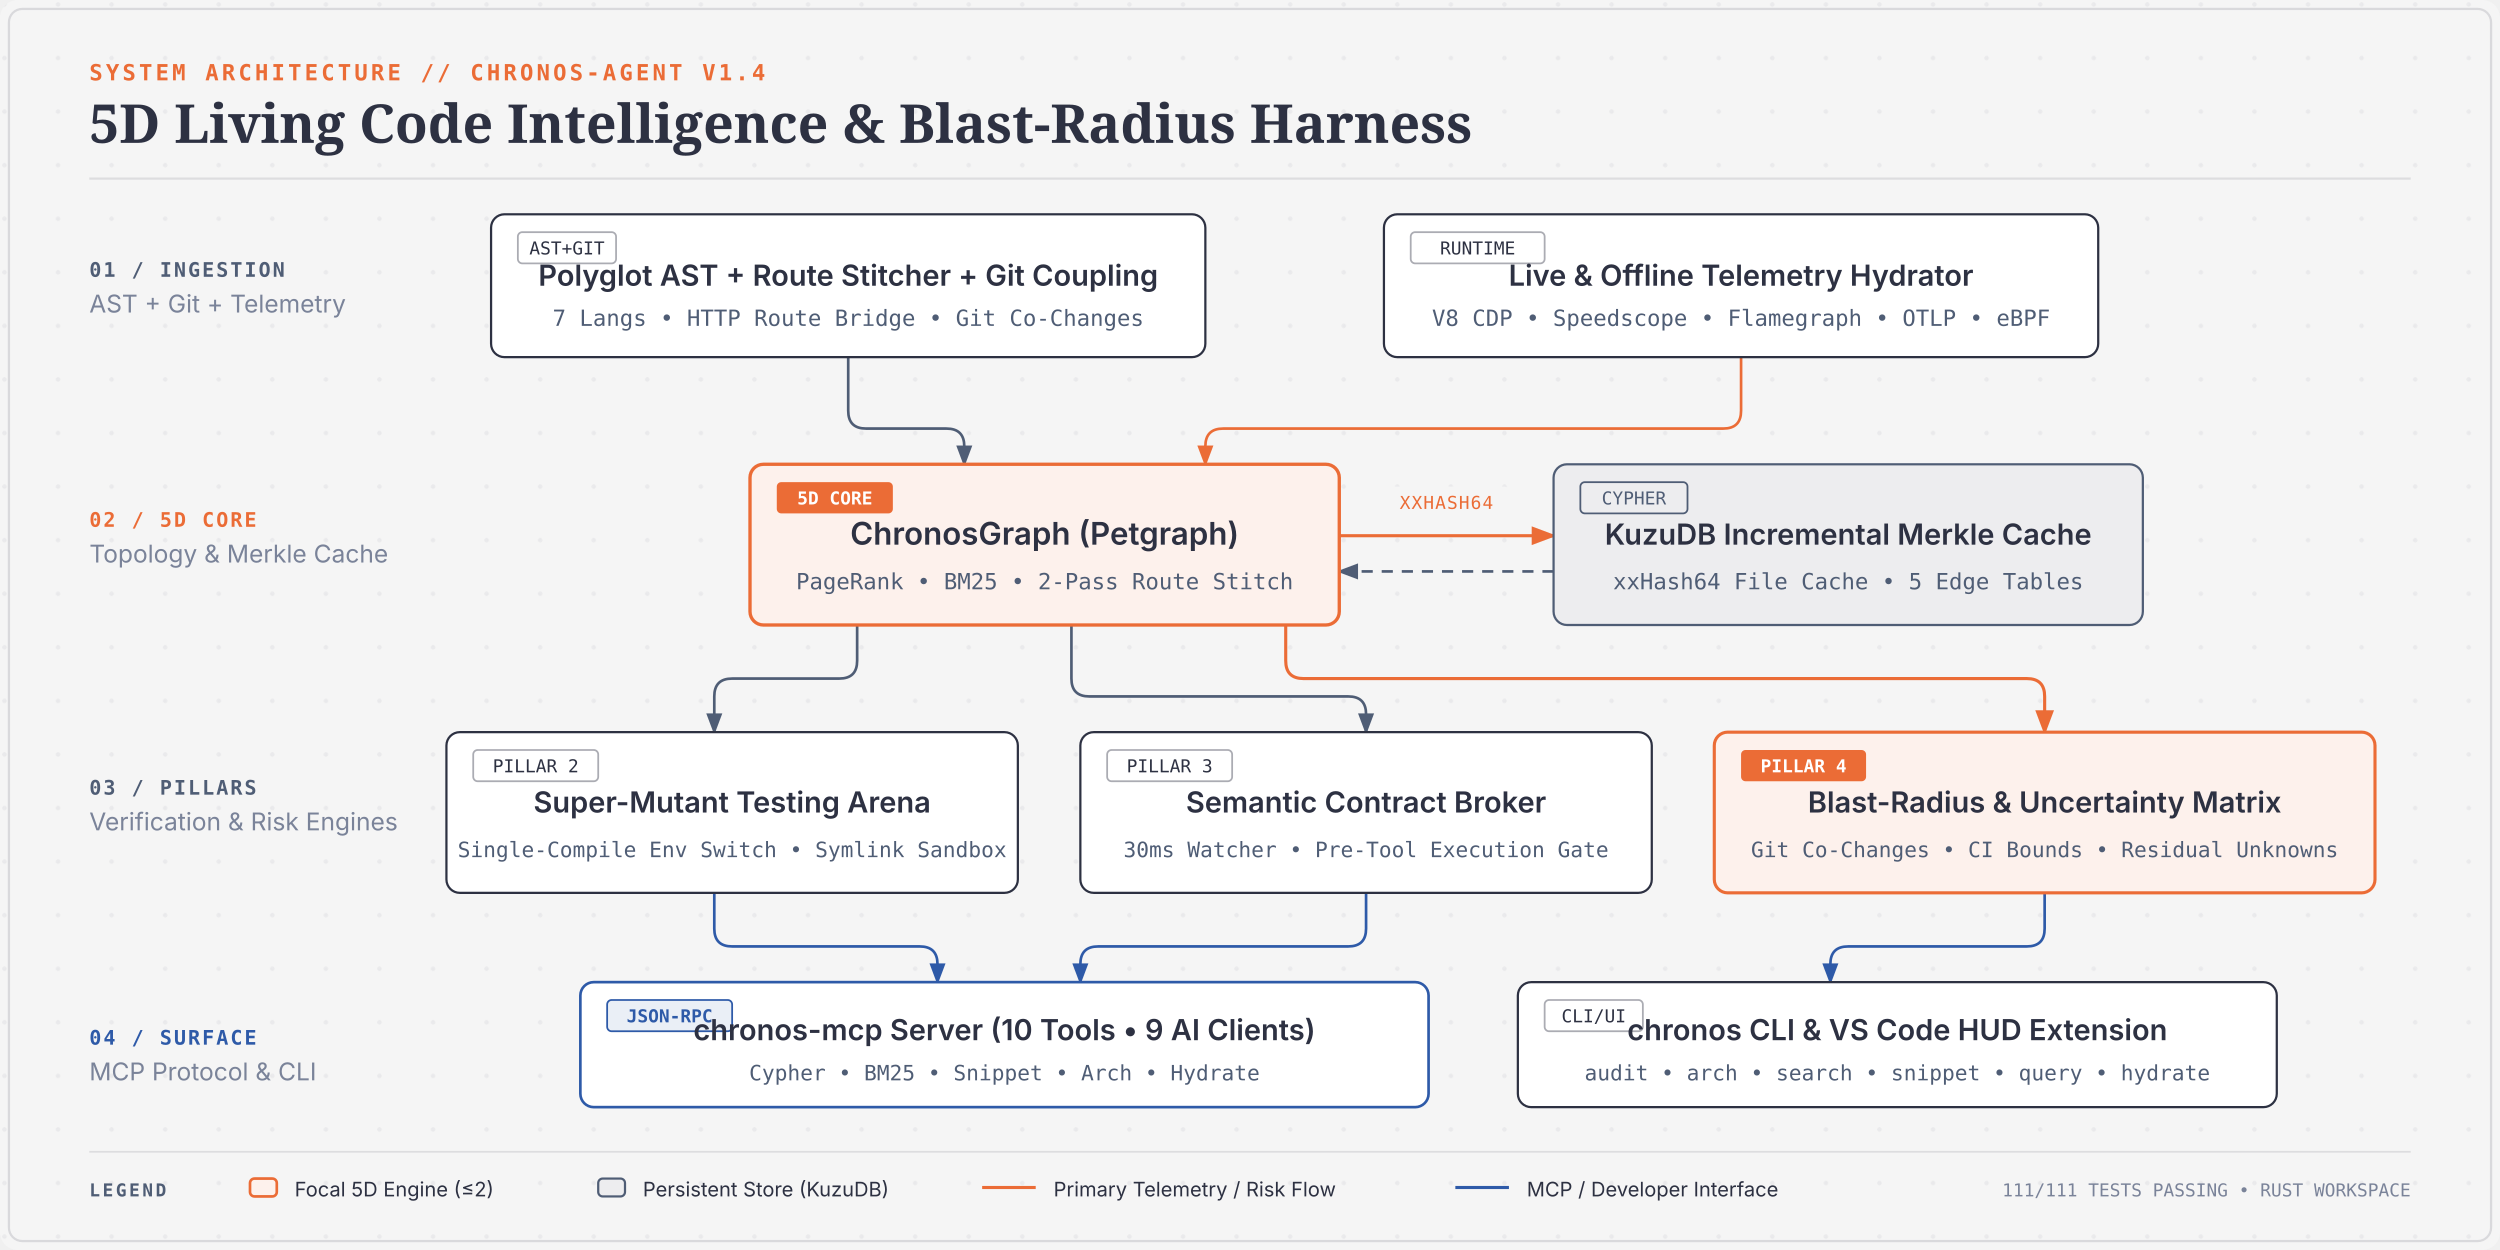
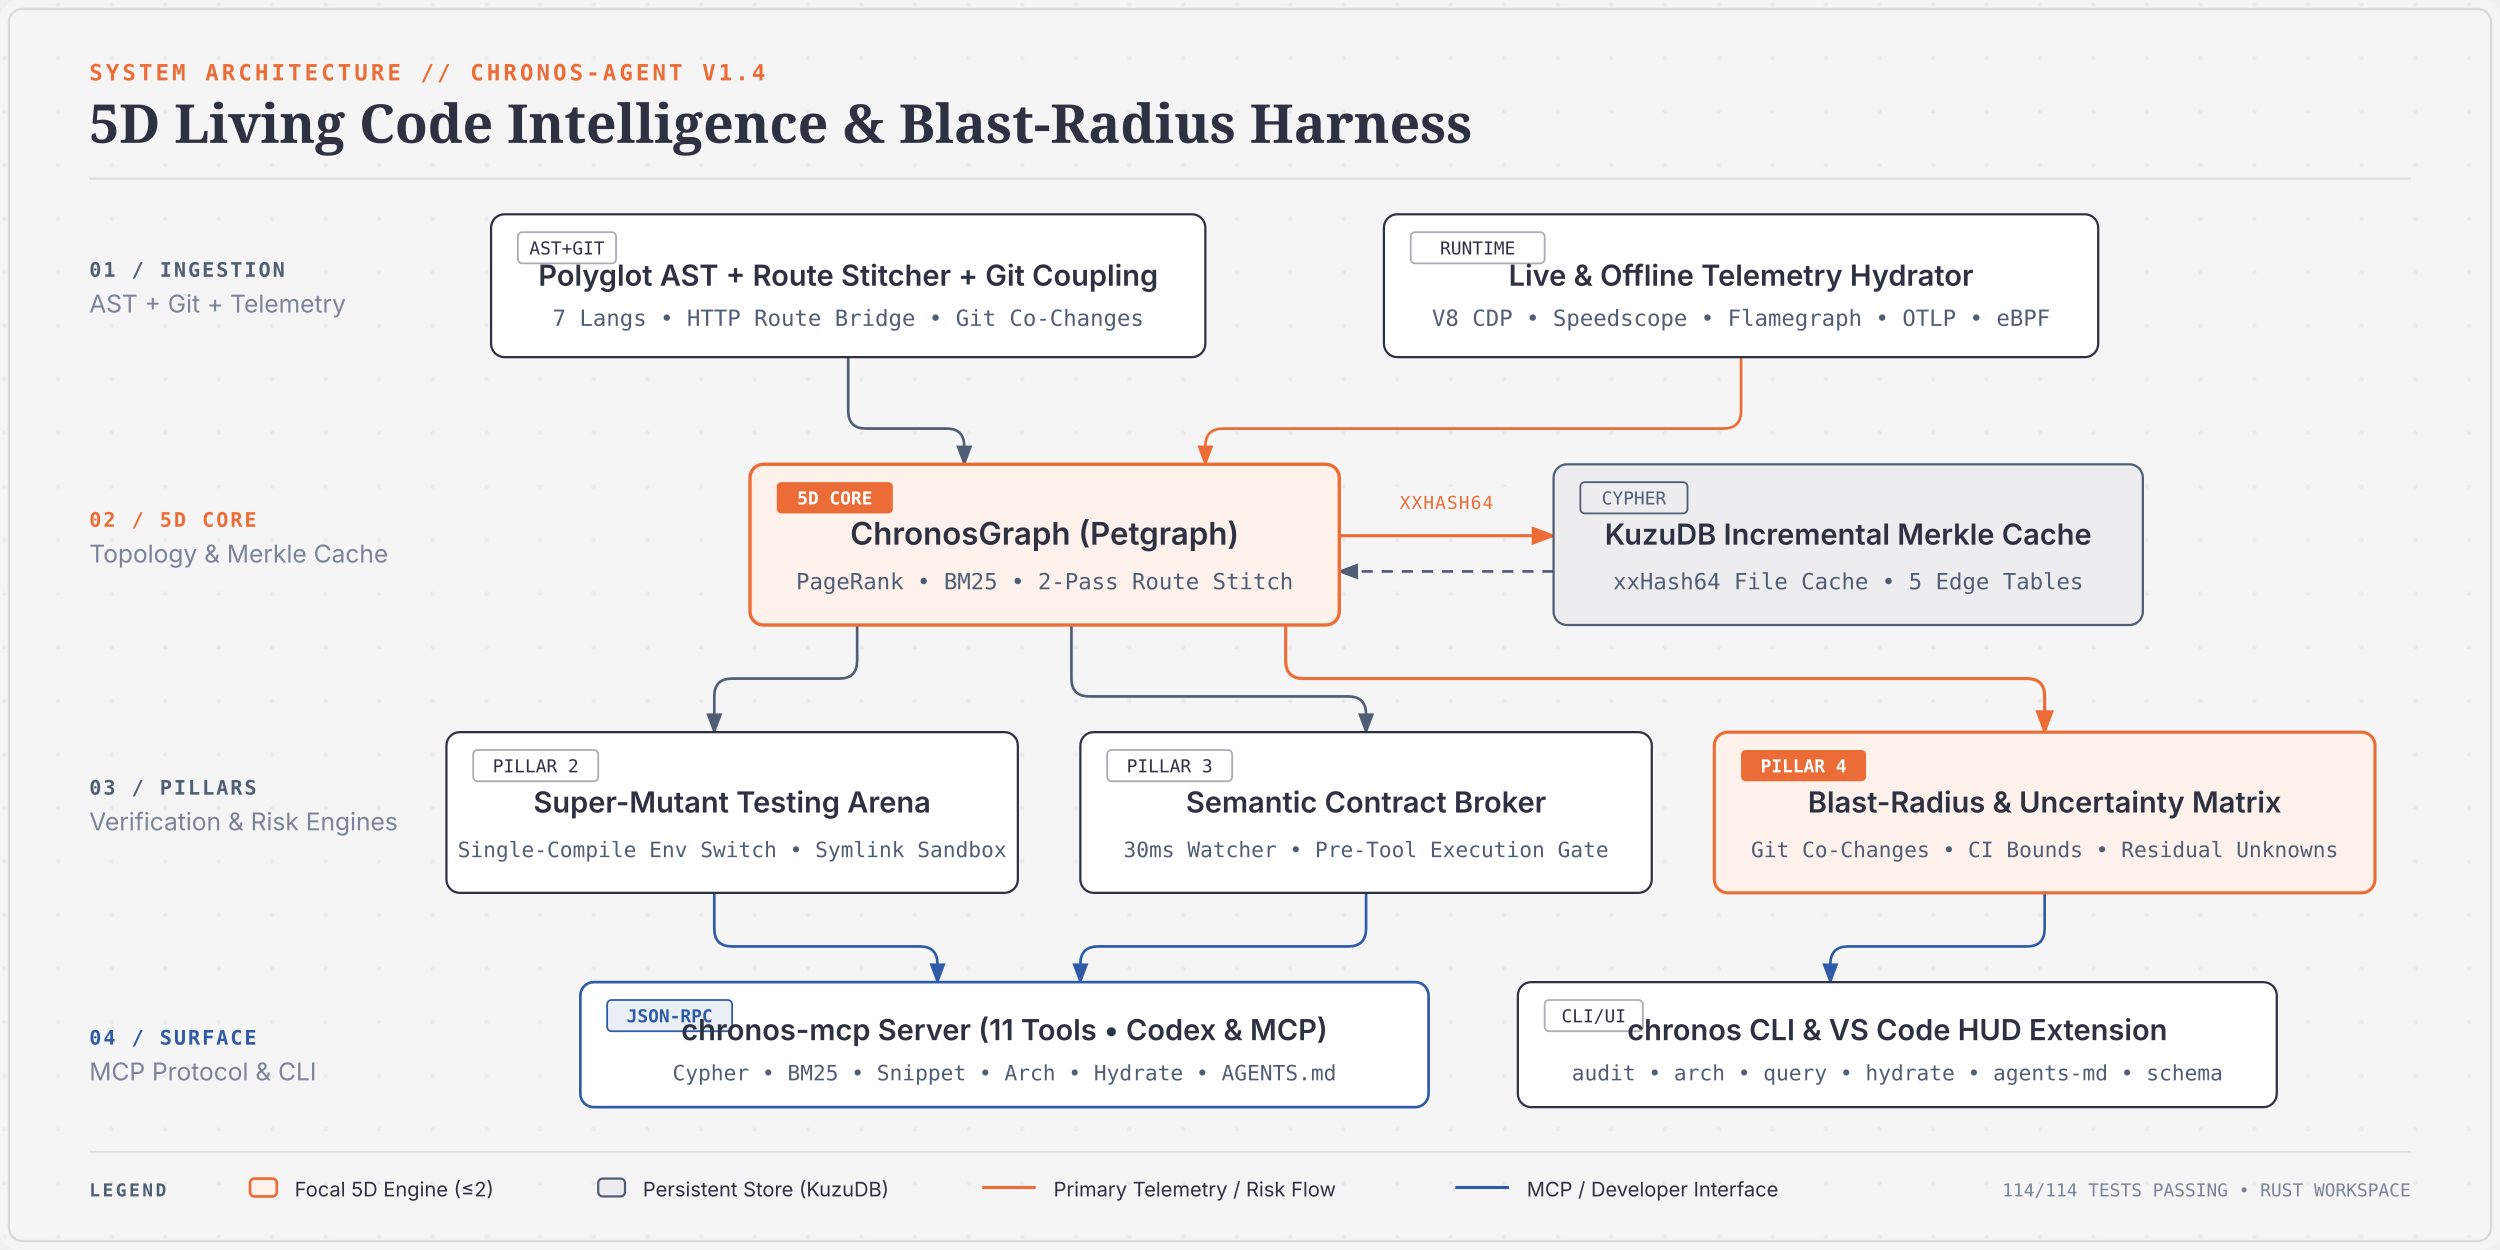
<svg xmlns="http://www.w3.org/2000/svg" viewBox="0 0 1120 560" width="100%" height="100%" role="img" aria-labelledby="arch-title arch-desc">
  <defs>
    <pattern id="dots" width="24" height="24" patternUnits="userSpaceOnUse">
      <circle cx="2" cy="2" r="1" fill="rgba(45,49,66,0.08)" />
    </pattern>
    <marker id="arrow" markerWidth="8" markerHeight="6" refX="7" refY="3" orient="auto">
      <polygon points="0 0, 8 3, 0 6" fill="#4f5d75" />
    </marker>
    <marker id="arrow-accent" markerWidth="8" markerHeight="6" refX="7" refY="3" orient="auto">
      <polygon points="0 0, 8 3, 0 6" fill="#eb6c36" />
    </marker>
    <marker id="arrow-link" markerWidth="8" markerHeight="6" refX="7" refY="3" orient="auto">
      <polygon points="0 0, 8 3, 0 6" fill="#2e5aa8" />
    </marker>
  </defs>
  <rect width="1120" height="560" rx="8" fill="#f5f5f5" />
  <rect width="1120" height="560" rx="8" fill="url(#dots)" opacity="0.7" />
  <rect x="4" y="4" width="1112" height="552" rx="6" fill="none" stroke="rgba(45,49,66,0.14)" stroke-width="1" />
  <text x="40" y="36" fill="#eb6c36" font-size="10" font-weight="600" font-family="'Geist Mono', 'SF Mono', Consolas, monospace" letter-spacing="0.14em">SYSTEM ARCHITECTURE // CHRONOS-AGENT V1.4</text>
  <text x="40" y="64" fill="#2d3142" font-size="24" font-weight="600" font-family="Georgia, 'Instrument Serif', serif">5D Living Code Intelligence &amp; Blast-Radius Harness</text>
  <line x1="40" y1="80" x2="1080" y2="80" stroke="rgba(45,49,66,0.12)" stroke-width="1" />
  <text x="40" y="124" fill="#4f5d75" font-size="9" font-weight="600" font-family="'Geist Mono', Consolas, monospace" letter-spacing="0.1em">01 / INGESTION</text>
  <text x="40" y="140" fill="#7a8399" font-size="11" font-family="-apple-system, 'Geist', sans-serif">AST + Git + Telemetry</text>
  <text x="40" y="236" fill="#eb6c36" font-size="9" font-weight="600" font-family="'Geist Mono', Consolas, monospace" letter-spacing="0.1em">02 / 5D CORE</text>
  <text x="40" y="252" fill="#7a8399" font-size="11" font-family="-apple-system, 'Geist', sans-serif">Topology &amp; Merkle Cache</text>
  <text x="40" y="356" fill="#4f5d75" font-size="9" font-weight="600" font-family="'Geist Mono', Consolas, monospace" letter-spacing="0.1em">03 / PILLARS</text>
  <text x="40" y="372" fill="#7a8399" font-size="11" font-family="-apple-system, 'Geist', sans-serif">Verification &amp; Risk Engines</text>
  <text x="40" y="468" fill="#2e5aa8" font-size="9" font-weight="600" font-family="'Geist Mono', Consolas, monospace" letter-spacing="0.1em">04 / SURFACE</text>
  <text x="40" y="484" fill="#7a8399" font-size="11" font-family="-apple-system, 'Geist', sans-serif">MCP Protocol &amp; CLI</text>
  <path d="M 380 160 L 380 184 Q 380 192 388 192 L 424 192 Q 432 192 432 200 L 432 208" fill="none" stroke="#4f5d75" stroke-width="1.2" marker-end="url(#arrow)" />
  <path d="M 780 160 L 780 184 Q 780 192 772 192 L 548 192 Q 540 192 540 200 L 540 208" fill="none" stroke="#eb6c36" stroke-width="1.2" marker-end="url(#arrow-accent)" />
  <line x1="600" y1="240" x2="696" y2="240" stroke="#eb6c36" stroke-width="1.4" marker-end="url(#arrow-accent)" />
  <line x1="696" y1="256" x2="600" y2="256" stroke="#4f5d75" stroke-width="1.2" stroke-dasharray="5,4" marker-end="url(#arrow)" />
  <rect x="620" y="218" width="56" height="14" rx="2" fill="#f5f5f5" />
  <text x="648" y="228" fill="#eb6c36" font-size="8" font-family="'Geist Mono', Consolas, monospace" text-anchor="middle" letter-spacing="0.06em">XXHASH64</text>
  <path d="M 384 280 L 384 296 Q 384 304 376 304 L 328 304 Q 320 304 320 312 L 320 328" fill="none" stroke="#4f5d75" stroke-width="1.2" marker-end="url(#arrow)" />
  <path d="M 480 280 L 480 304 Q 480 312 488 312 L 604 312 Q 612 312 612 320 L 612 328" fill="none" stroke="#4f5d75" stroke-width="1.2" marker-end="url(#arrow)" />
  <path d="M 576 280 L 576 296 Q 576 304 584 304 L 908 304 Q 916 304 916 312 L 916 328" fill="none" stroke="#eb6c36" stroke-width="1.4" marker-end="url(#arrow-accent)" />
  <path d="M 320 400 L 320 416 Q 320 424 328 424 L 412 424 Q 420 424 420 432 L 420 440" fill="none" stroke="#2e5aa8" stroke-width="1.2" marker-end="url(#arrow-link)" />
  <path d="M 612 400 L 612 416 Q 612 424 604 424 L 492 424 Q 484 424 484 432 L 484 440" fill="none" stroke="#2e5aa8" stroke-width="1.2" marker-end="url(#arrow-link)" />
  <path d="M 916 400 L 916 416 Q 916 424 908 424 L 828 424 Q 820 424 820 432 L 820 440" fill="none" stroke="#2e5aa8" stroke-width="1.2" marker-end="url(#arrow-link)" />
  <rect x="220" y="96" width="320" height="64" rx="6" fill="#ffffff" stroke="#2d3142" stroke-width="1" />
  <rect x="232" y="104" width="44" height="14" rx="2" fill="none" stroke="rgba(45,49,66,0.4)" stroke-width="0.8" />
  <text x="254" y="114" fill="#2d3142" font-size="8" font-family="'Geist Mono', Consolas, monospace" text-anchor="middle">AST+GIT</text>
  <text x="380" y="128" fill="#2d3142" font-size="13" font-weight="600" font-family="-apple-system, 'Geist', sans-serif" text-anchor="middle">Polyglot AST + Route Stitcher + Git Coupling</text>
  <text x="380" y="146" fill="#4f5d75" font-size="10" font-family="'Geist Mono', Consolas, monospace" text-anchor="middle">7 Langs • HTTP Route Bridge • Git Co-Changes</text>
  <rect x="620" y="96" width="320" height="64" rx="6" fill="#ffffff" stroke="#2d3142" stroke-width="1" />
  <rect x="632" y="104" width="60" height="14" rx="2" fill="none" stroke="rgba(45,49,66,0.4)" stroke-width="0.8" />
  <text x="662" y="114" fill="#2d3142" font-size="8" font-family="'Geist Mono', Consolas, monospace" text-anchor="middle">RUNTIME</text>
  <text x="780" y="128" fill="#2d3142" font-size="13" font-weight="600" font-family="-apple-system, 'Geist', sans-serif" text-anchor="middle">Live &amp; Offline Telemetry Hydrator</text>
  <text x="780" y="146" fill="#4f5d75" font-size="10" font-family="'Geist Mono', Consolas, monospace" text-anchor="middle">V8 CDP • Speedscope • Flamegraph • OTLP • eBPF</text>
  <rect x="336" y="208" width="264" height="72" rx="6" fill="#fdf1ec" stroke="#eb6c36" stroke-width="1.5" />
  <rect x="348" y="216" width="52" height="14" rx="2" fill="#eb6c36" />
  <text x="374" y="226" fill="#ffffff" font-size="8" font-weight="600" font-family="'Geist Mono', Consolas, monospace" text-anchor="middle">5D CORE</text>
  <text x="468" y="244" fill="#2d3142" font-size="14" font-weight="600" font-family="-apple-system, 'Geist', sans-serif" text-anchor="middle">ChronosGraph (Petgraph)</text>
  <text x="468" y="264" fill="#4f5d75" font-size="10" font-family="'Geist Mono', Consolas, monospace" text-anchor="middle">PageRank • BM25 • 2-Pass Route Stitch</text>
  <rect x="696" y="208" width="264" height="72" rx="6" fill="#ededef" stroke="#4f5d75" stroke-width="1" />
  <rect x="708" y="216" width="48" height="14" rx="2" fill="none" stroke="#4f5d75" stroke-width="0.8" />
  <text x="732" y="226" fill="#4f5d75" font-size="8" font-family="'Geist Mono', Consolas, monospace" text-anchor="middle">CYPHER</text>
  <text x="828" y="244" fill="#2d3142" font-size="13" font-weight="600" font-family="-apple-system, 'Geist', sans-serif" text-anchor="middle">KuzuDB Incremental Merkle Cache</text>
  <text x="828" y="264" fill="#4f5d75" font-size="10" font-family="'Geist Mono', Consolas, monospace" text-anchor="middle">xxHash64 File Cache • 5 Edge Tables</text>
  <rect x="200" y="328" width="256" height="72" rx="6" fill="#ffffff" stroke="#2d3142" stroke-width="1" />
  <rect x="212" y="336" width="56" height="14" rx="2" fill="none" stroke="rgba(45,49,66,0.4)" stroke-width="0.8" />
  <text x="240" y="346" fill="#2d3142" font-size="8" font-family="'Geist Mono', Consolas, monospace" text-anchor="middle">PILLAR 2</text>
  <text x="328" y="364" fill="#2d3142" font-size="13" font-weight="600" font-family="-apple-system, 'Geist', sans-serif" text-anchor="middle">Super-Mutant Testing Arena</text>
  <text x="328" y="384" fill="#4f5d75" font-size="9.5" font-family="'Geist Mono', Consolas, monospace" text-anchor="middle">Single-Compile Env Switch • Symlink Sandbox</text>
  <rect x="484" y="328" width="256" height="72" rx="6" fill="#ffffff" stroke="#2d3142" stroke-width="1" />
  <rect x="496" y="336" width="56" height="14" rx="2" fill="none" stroke="rgba(45,49,66,0.4)" stroke-width="0.8" />
  <text x="524" y="346" fill="#2d3142" font-size="8" font-family="'Geist Mono', Consolas, monospace" text-anchor="middle">PILLAR 3</text>
  <text x="612" y="364" fill="#2d3142" font-size="13" font-weight="600" font-family="-apple-system, 'Geist', sans-serif" text-anchor="middle">Semantic Contract Broker</text>
  <text x="612" y="384" fill="#4f5d75" font-size="9.5" font-family="'Geist Mono', Consolas, monospace" text-anchor="middle">30ms Watcher • Pre-Tool Execution Gate</text>
  <rect x="768" y="328" width="296" height="72" rx="6" fill="#fdf1ec" stroke="#eb6c36" stroke-width="1.4" />
  <rect x="780" y="336" width="56" height="14" rx="2" fill="#eb6c36" />
  <text x="808" y="346" fill="#ffffff" font-size="8" font-weight="600" font-family="'Geist Mono', Consolas, monospace" text-anchor="middle">PILLAR 4</text>
  <text x="916" y="364" fill="#2d3142" font-size="13" font-weight="600" font-family="-apple-system, 'Geist', sans-serif" text-anchor="middle">Blast-Radius &amp; Uncertainty Matrix</text>
  <text x="916" y="384" fill="#4f5d75" font-size="9.5" font-family="'Geist Mono', Consolas, monospace" text-anchor="middle">Git Co-Changes • CI Bounds • Residual Unknowns</text>
  <rect x="260" y="440" width="380" height="56" rx="6" fill="#ffffff" stroke="#2e5aa8" stroke-width="1.2" />
  <rect x="272" y="448" width="56" height="14" rx="2" fill="rgba(46,90,168,0.1)" stroke="#2e5aa8" stroke-width="0.8" />
  <text x="300" y="458" fill="#2e5aa8" font-size="8" font-weight="600" font-family="'Geist Mono', Consolas, monospace" text-anchor="middle">JSON-RPC</text>
-   <text x="450" y="466" fill="#2d3142" font-size="13" font-weight="600" font-family="-apple-system, 'Geist', sans-serif" text-anchor="middle">chronos-mcp Server (10 Tools • 9 AI Clients)</text>
-   <text x="450" y="484" fill="#4f5d75" font-size="9.5" font-family="'Geist Mono', Consolas, monospace" text-anchor="middle">Cypher • BM25 • Snippet • Arch • Hydrate</text>
+   <text x="450" y="466" fill="#2d3142" font-size="13" font-weight="600" font-family="-apple-system, 'Geist', sans-serif" text-anchor="middle">chronos-mcp Server (11 Tools • Codex &amp; MCP)</text>
+   <text x="450" y="484" fill="#4f5d75" font-size="9.5" font-family="'Geist Mono', Consolas, monospace" text-anchor="middle">Cypher • BM25 • Snippet • Arch • Hydrate • AGENTS.md</text>
  <rect x="680" y="440" width="340" height="56" rx="6" fill="#ffffff" stroke="#2d3142" stroke-width="1" />
  <rect x="692" y="448" width="44" height="14" rx="2" fill="none" stroke="rgba(45,49,66,0.4)" stroke-width="0.8" />
  <text x="714" y="458" fill="#2d3142" font-size="8" font-family="'Geist Mono', Consolas, monospace" text-anchor="middle">CLI/UI</text>
  <text x="850" y="466" fill="#2d3142" font-size="13" font-weight="600" font-family="-apple-system, 'Geist', sans-serif" text-anchor="middle">chronos CLI &amp; VS Code HUD Extension</text>
-   <text x="850" y="484" fill="#4f5d75" font-size="9.5" font-family="'Geist Mono', Consolas, monospace" text-anchor="middle">audit • arch • search • snippet • query • hydrate</text>
+   <text x="850" y="484" fill="#4f5d75" font-size="9.5" font-family="'Geist Mono', Consolas, monospace" text-anchor="middle">audit • arch • query • hydrate • agents-md • schema</text>
  <line x1="40" y1="516" x2="1080" y2="516" stroke="rgba(45,49,66,0.12)" stroke-width="0.8" />
  <text x="40" y="536" fill="#4f5d75" font-size="8" font-weight="600" font-family="'Geist Mono', Consolas, monospace" letter-spacing="0.14em">LEGEND</text>
  <rect x="112" y="528" width="12" height="8" rx="2" fill="#fdf1ec" stroke="#eb6c36" stroke-width="1.2" />
  <text x="132" y="536" fill="#2d3142" font-size="9" font-family="-apple-system, 'Geist', sans-serif">Focal 5D Engine (≤2)</text>
  <rect x="268" y="528" width="12" height="8" rx="2" fill="#ededef" stroke="#4f5d75" stroke-width="1" />
  <text x="288" y="536" fill="#2d3142" font-size="9" font-family="-apple-system, 'Geist', sans-serif">Persistent Store (KuzuDB)</text>
  <line x1="440" y1="532" x2="464" y2="532" stroke="#eb6c36" stroke-width="1.4" />
  <text x="472" y="536" fill="#2d3142" font-size="9" font-family="-apple-system, 'Geist', sans-serif">Primary Telemetry / Risk Flow</text>
  <line x1="652" y1="532" x2="676" y2="532" stroke="#2e5aa8" stroke-width="1.4" />
  <text x="684" y="536" fill="#2d3142" font-size="9" font-family="-apple-system, 'Geist', sans-serif">MCP / Developer Interface</text>
-   <text x="1080" y="536" fill="#7a8399" font-size="8" font-family="'Geist Mono', Consolas, monospace" text-anchor="end">111/111 TESTS PASSING • RUST WORKSPACE</text>
+   <text x="1080" y="536" fill="#7a8399" font-size="8" font-family="'Geist Mono', Consolas, monospace" text-anchor="end">114/114 TESTS PASSING • RUST WORKSPACE</text>
</svg>
